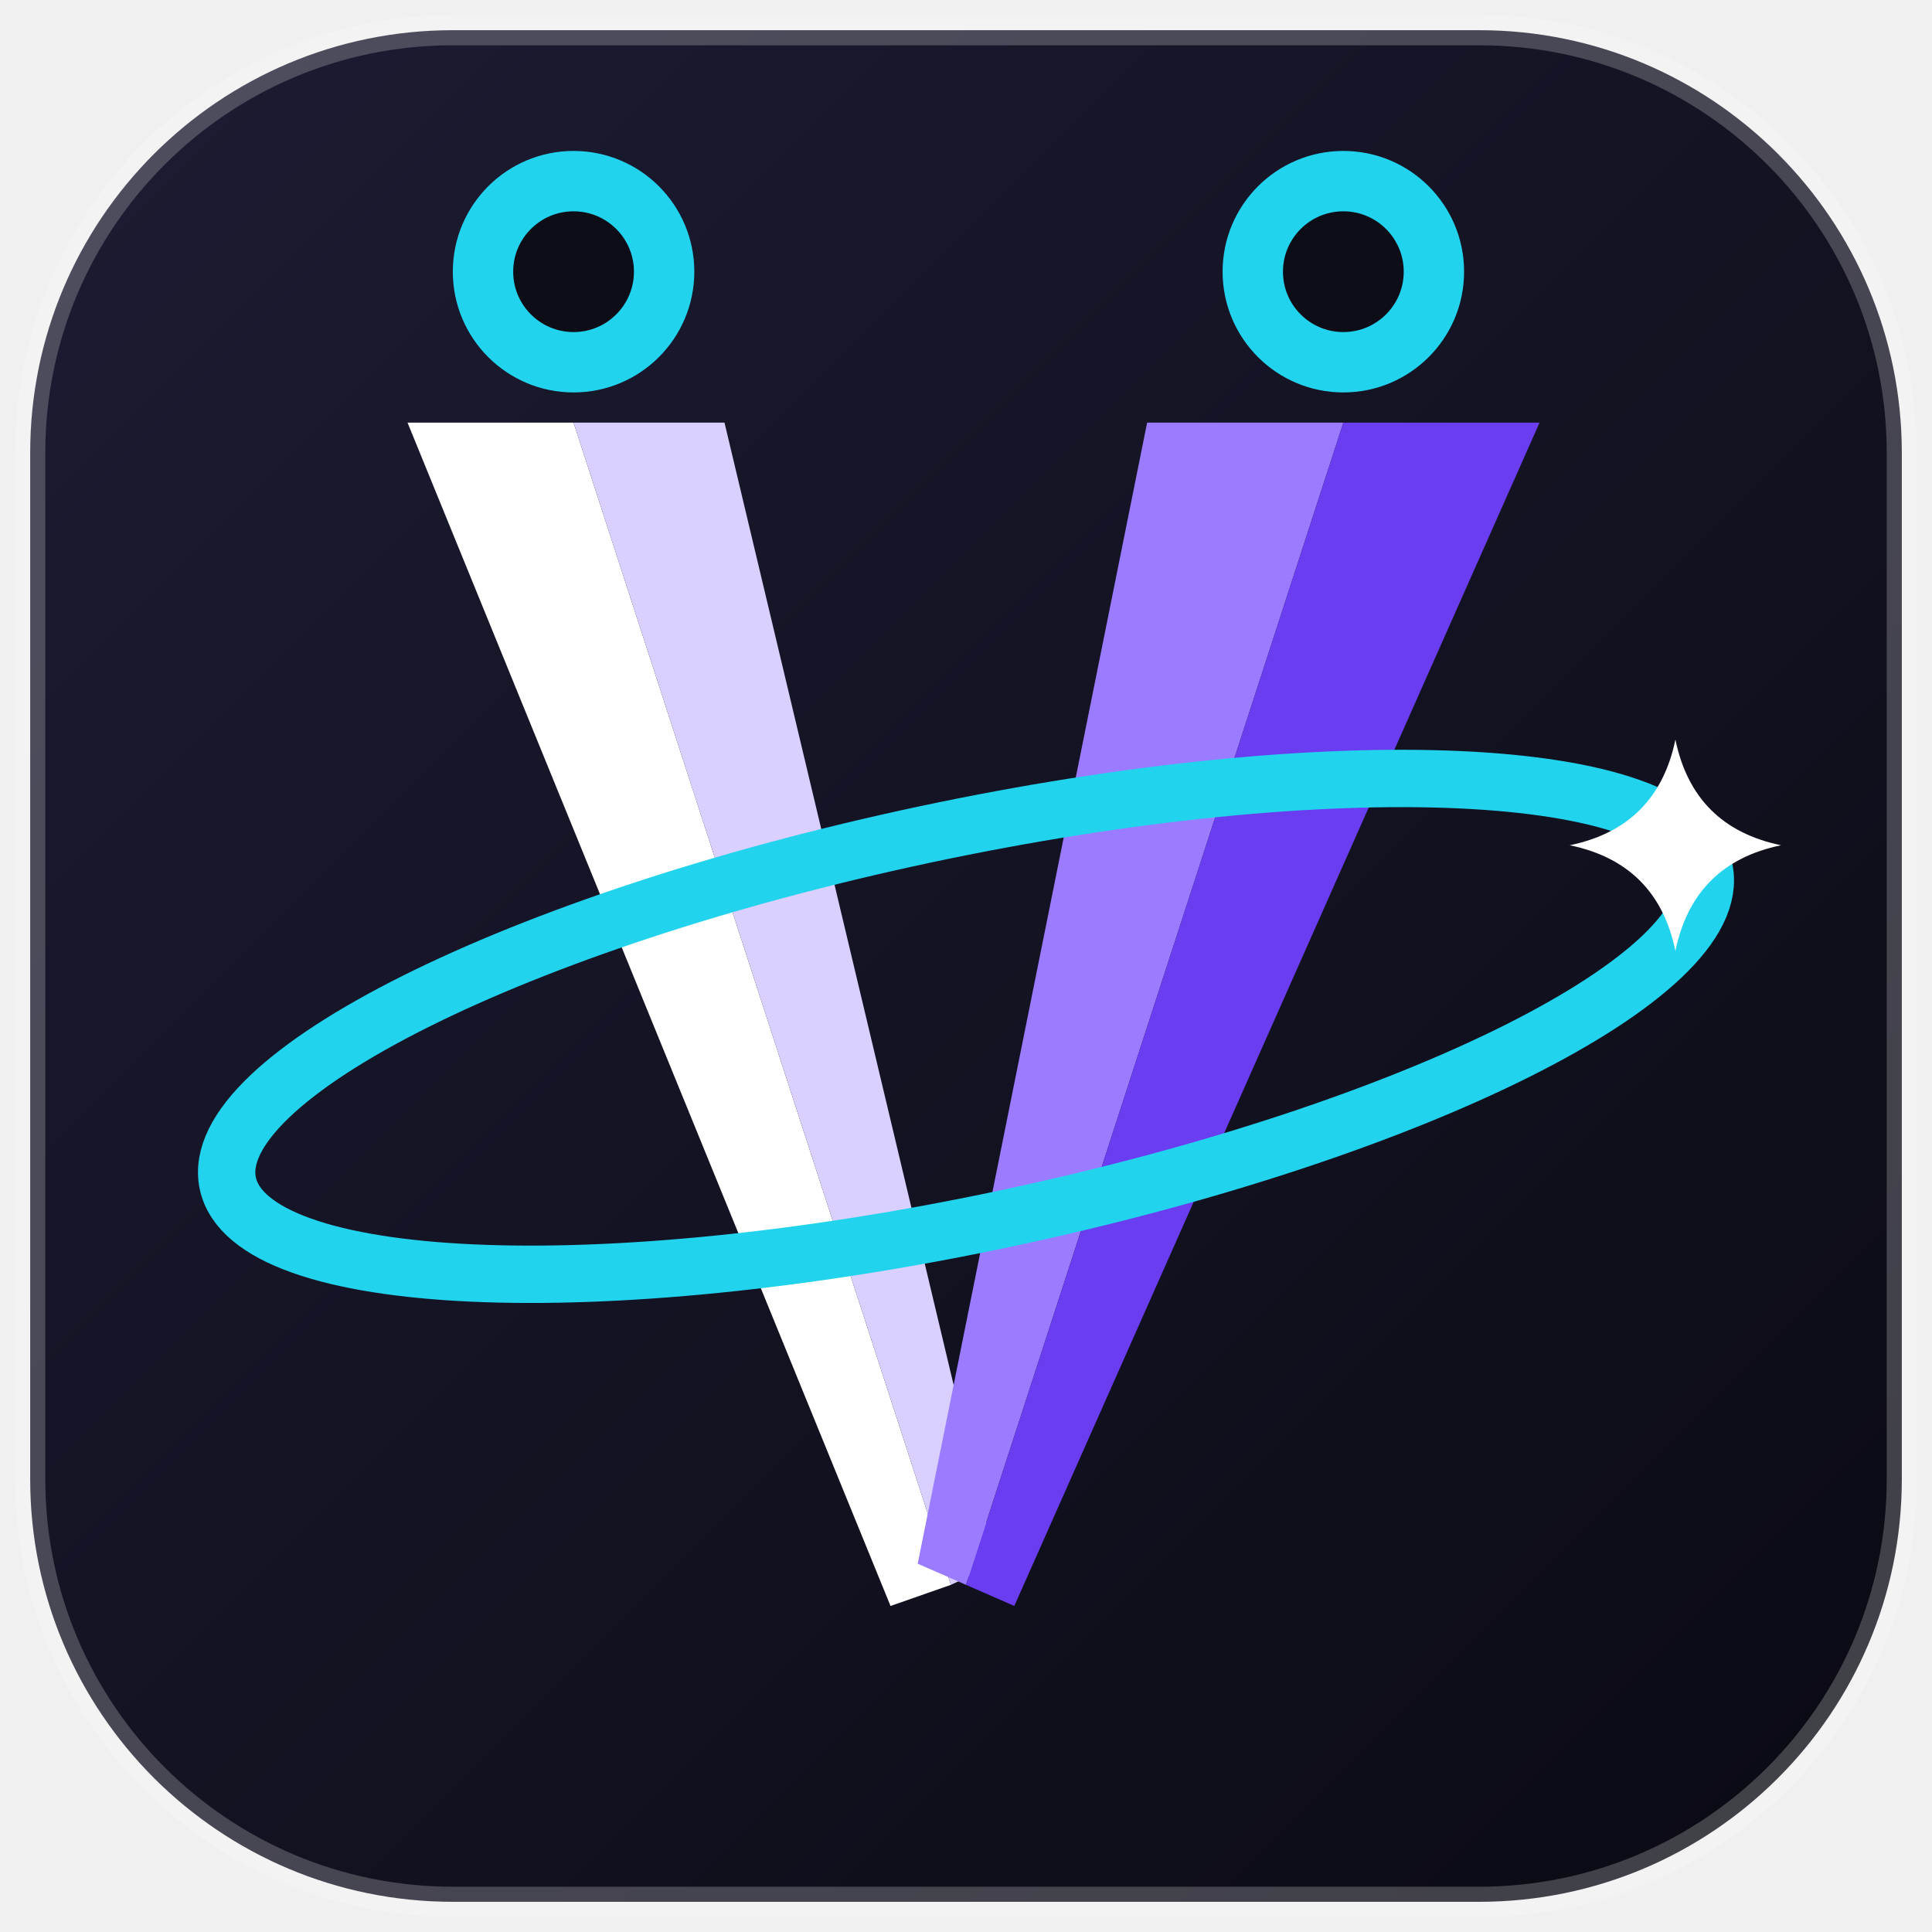
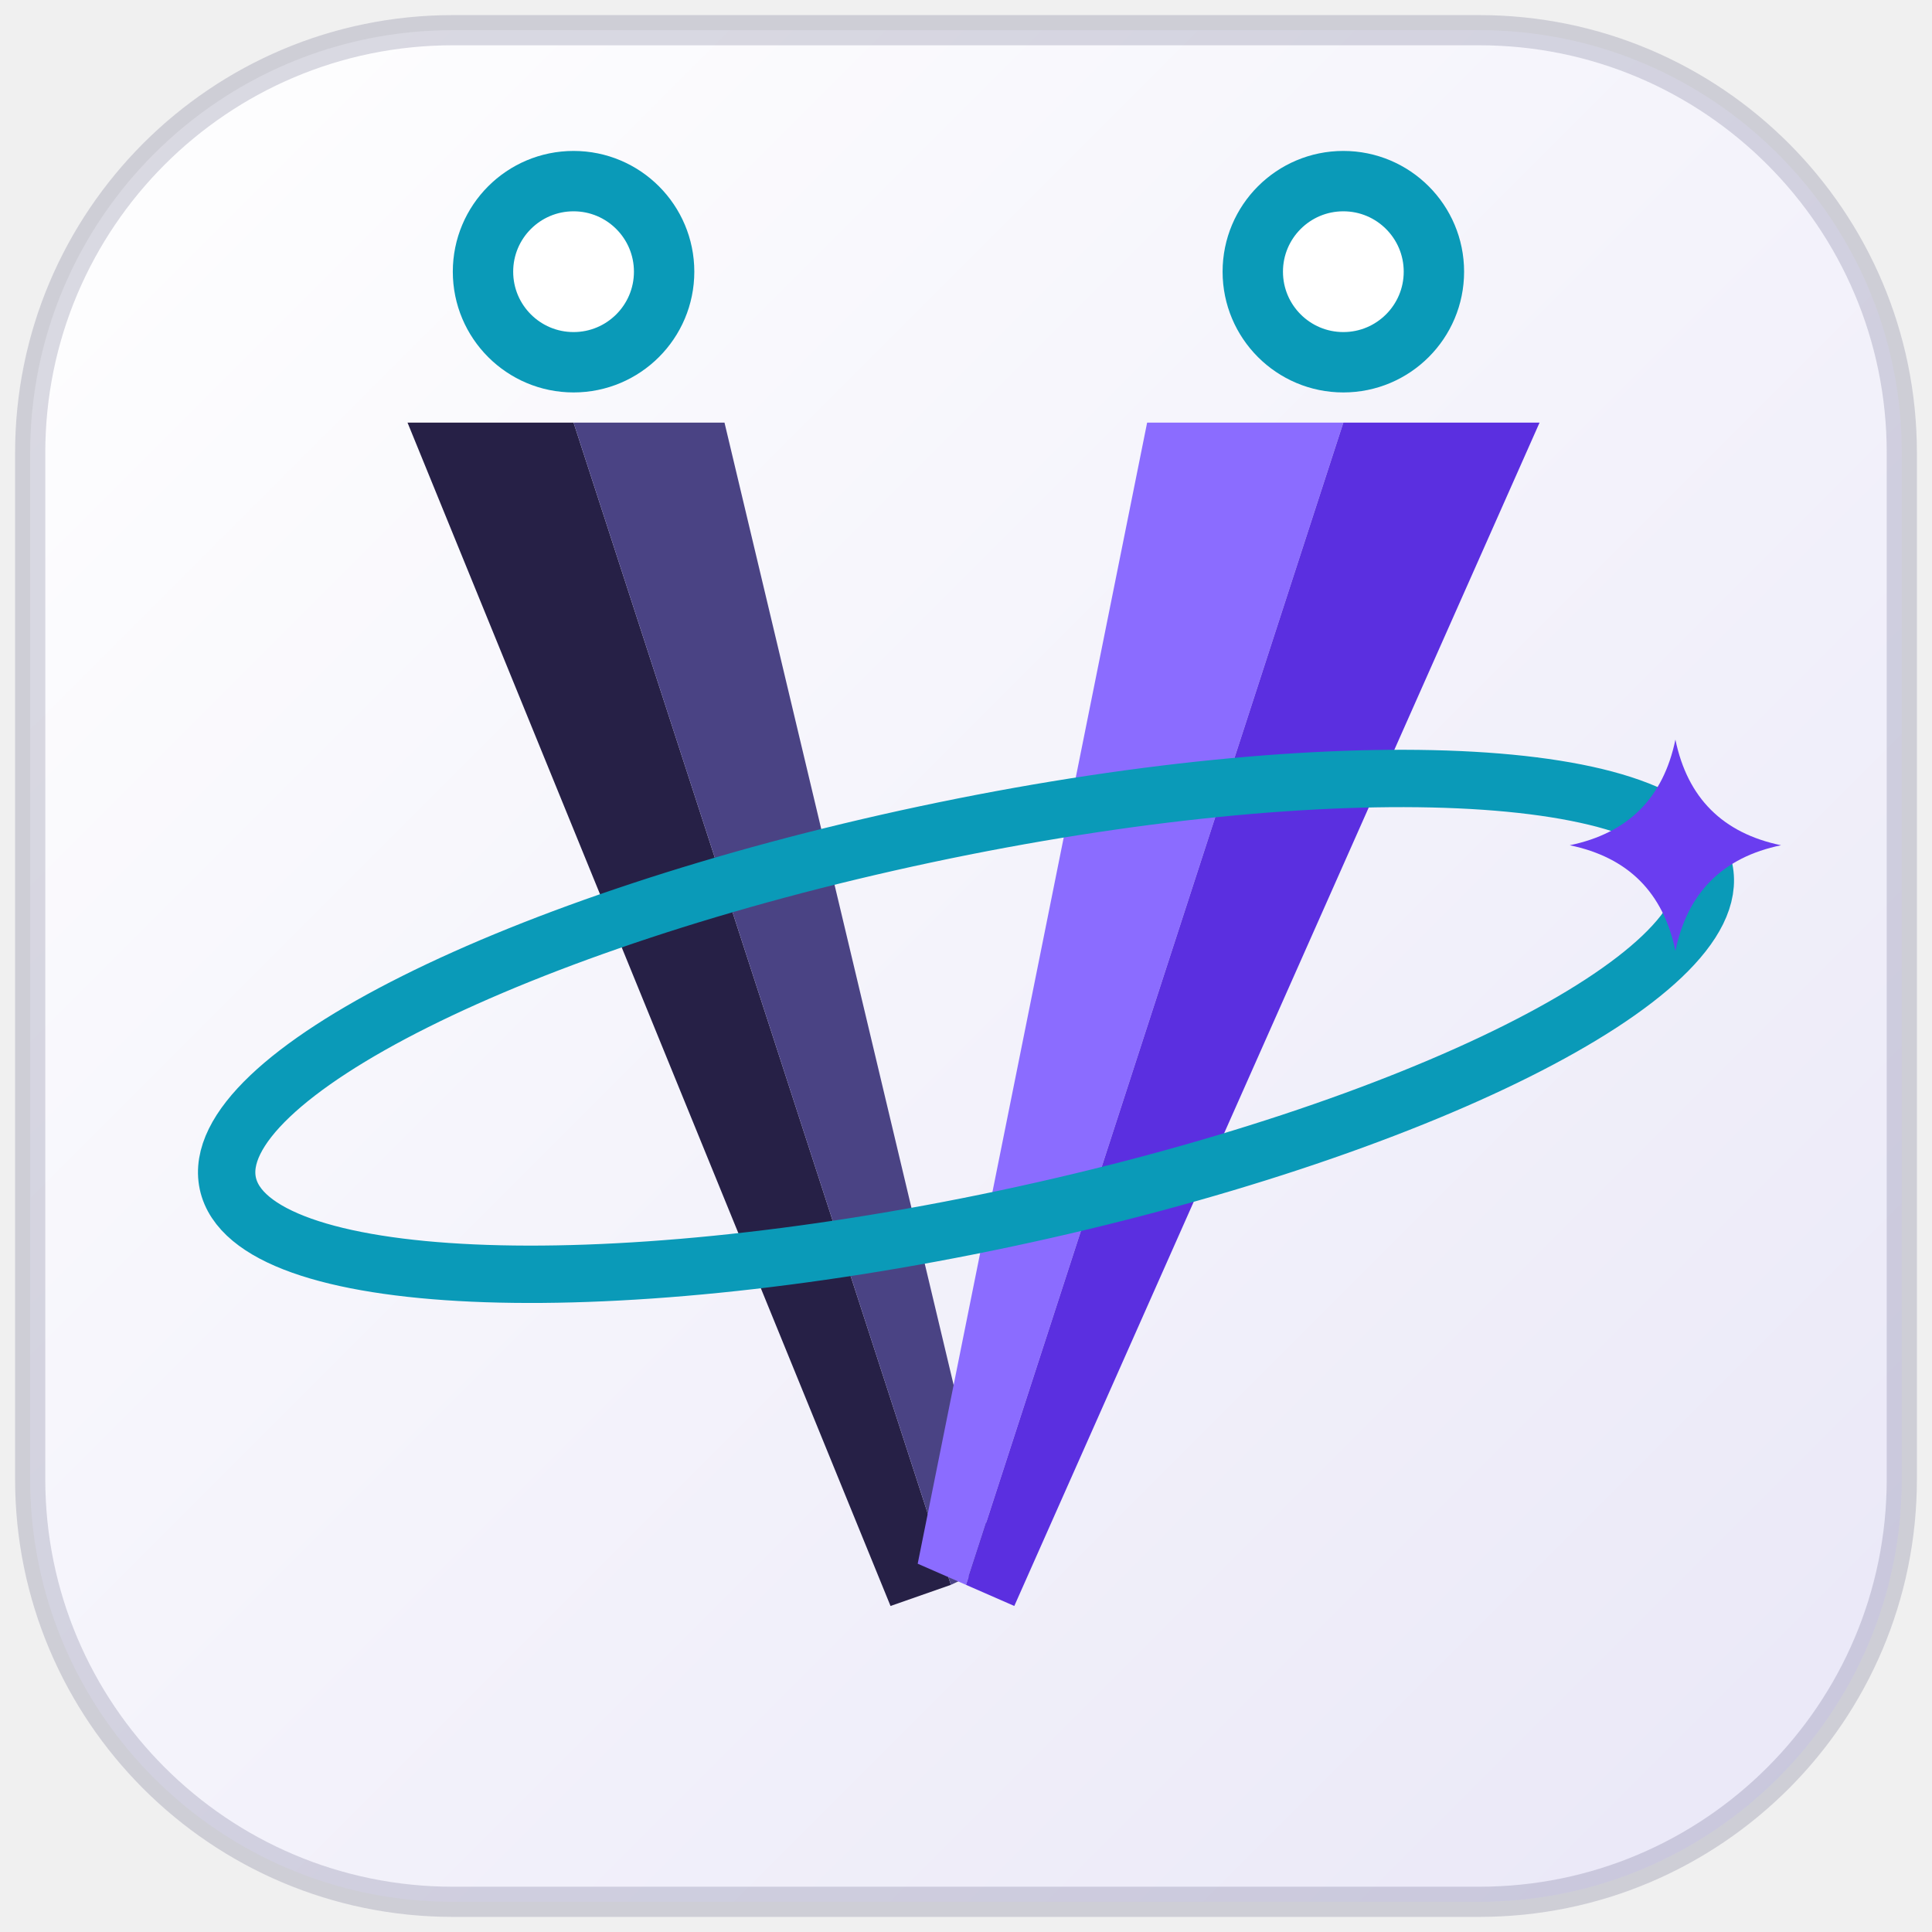
<svg xmlns="http://www.w3.org/2000/svg" viewBox="0 0 64 64">
+   <style>
+ .ta{stop-color:#ffffff}.tb{stop-color:#e9e7f7}.edge{stroke:#1e1b4b;stroke-opacity:.16}
+ .l1{fill:#262046}.l2{fill:#4a4384}.r1{fill:#8b6cff}.r2{fill:#5b2fe0}
+ .node{fill:#ffffff;stroke:#0a9ab8}.orbit{stroke:#0a9ab8}.spark{fill:#6a3df0}
+ @media (prefers-color-scheme:dark){
+ .ta{stop-color:#1d1c33}.tb{stop-color:#0a0a13}.edge{stroke:#ffffff;stroke-opacity:.22}
+ .l1{fill:#ffffff}.l2{fill:#d9d0ff}.r1{fill:#9b7bff}.r2{fill:#6a3df0}
+ .node{fill:#0d0d18;stroke:#22d3ee}.orbit{stroke:#22d3ee}.spark{fill:#ffffff}
+ }
+ </style>
  <defs>
    <linearGradient id="t" x1="0" y1="0" x2="1" y2="1">
-       <stop offset="0" stop-color="#1d1c33" />
-       <stop offset="1" stop-color="#0a0a13" />
+       <stop offset="0" class="ta" />
+       <stop offset="1" class="tb" />
    </linearGradient>
  </defs>
-   <rect x="1" y="1" width="62" height="62" rx="14" fill="url(#t)" stroke="#fff" stroke-opacity=".22" />
-   <path d="M13.5 14H19l12.5 38.5-2 .7z" fill="#fff" />
-   <path d="M19 14h5l9 37.8-1.5.7z" fill="#d9d0ff" />
-   <path d="M38 14h6.5L32 52.5l-1.6-.7z" fill="#9b7bff" />
-   <path d="M44.5 14H51L33.6 53.2 32 52.5z" fill="#6a3df0" />
-   <circle cx="19" cy="9" r="3" fill="#0d0d18" stroke="#22d3ee" stroke-width="2" />
-   <circle cx="44.5" cy="9" r="3" fill="#0d0d18" stroke="#22d3ee" stroke-width="2" />
-   <ellipse cx="32" cy="34" rx="25" ry="6.5" transform="rotate(-12 32 34)" fill="none" stroke="#22d3ee" stroke-width="1.9" />
-   <path d="M55.5 24.5Q56.1 27.4 59 28Q56.1 28.6 55.5 31.5Q54.9 28.6 52 28Q54.9 27.4 55.5 24.5Z" fill="#fff" />
+   <rect x="1" y="1" width="62" height="62" rx="14" fill="url(#t)" class="edge" />
+   <path d="M13.5 14H19l12.5 38.5-2 .7z" class="l1" />
+   <path d="M19 14h5l9 37.8-1.5.7z" class="l2" />
+   <path d="M38 14h6.5L32 52.5l-1.6-.7z" class="r1" />
+   <path d="M44.5 14H51L33.6 53.2 32 52.5z" class="r2" />
+   <circle cx="19" cy="9" r="3" stroke-width="2" class="node" />
+   <circle cx="44.5" cy="9" r="3" stroke-width="2" class="node" />
+   <ellipse cx="32" cy="34" rx="25" ry="6.5" transform="rotate(-12 32 34)" fill="none" stroke-width="1.9" class="orbit" />
+   <path d="M55.5 24.5Q56.1 27.4 59 28Q56.1 28.6 55.5 31.5Q54.9 28.6 52 28Q54.9 27.4 55.5 24.5Z" class="spark" />
</svg>
